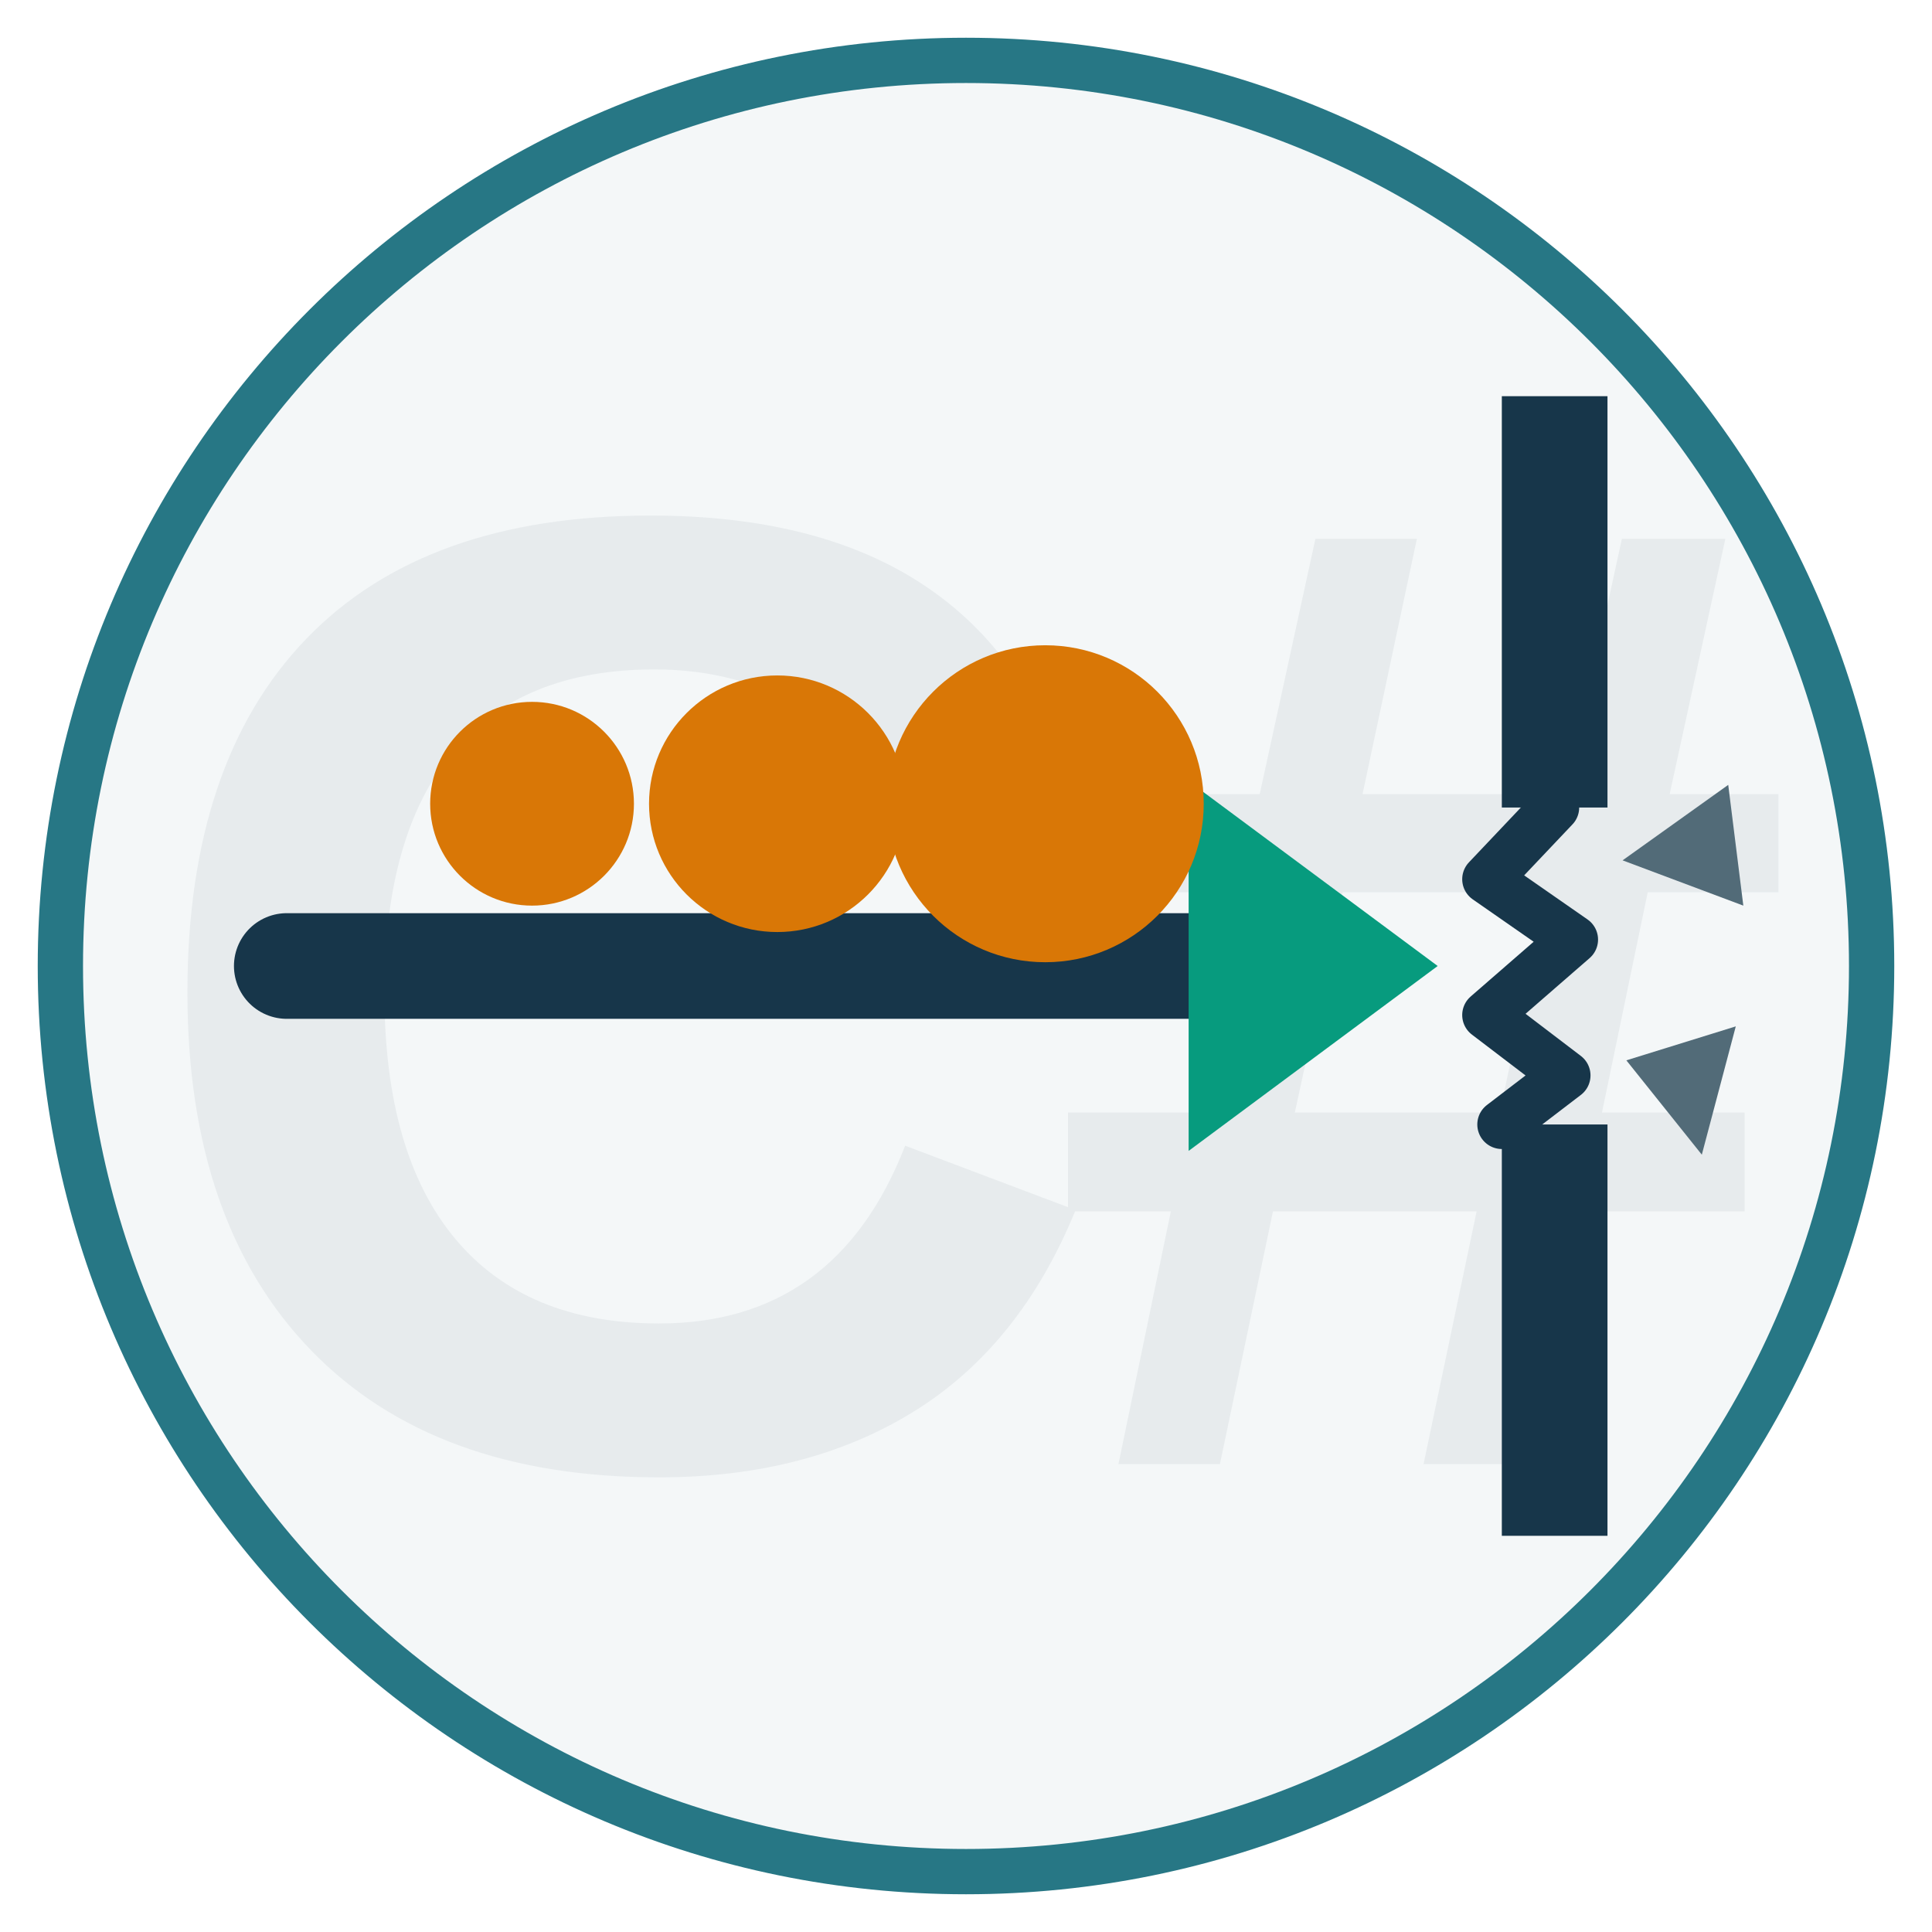
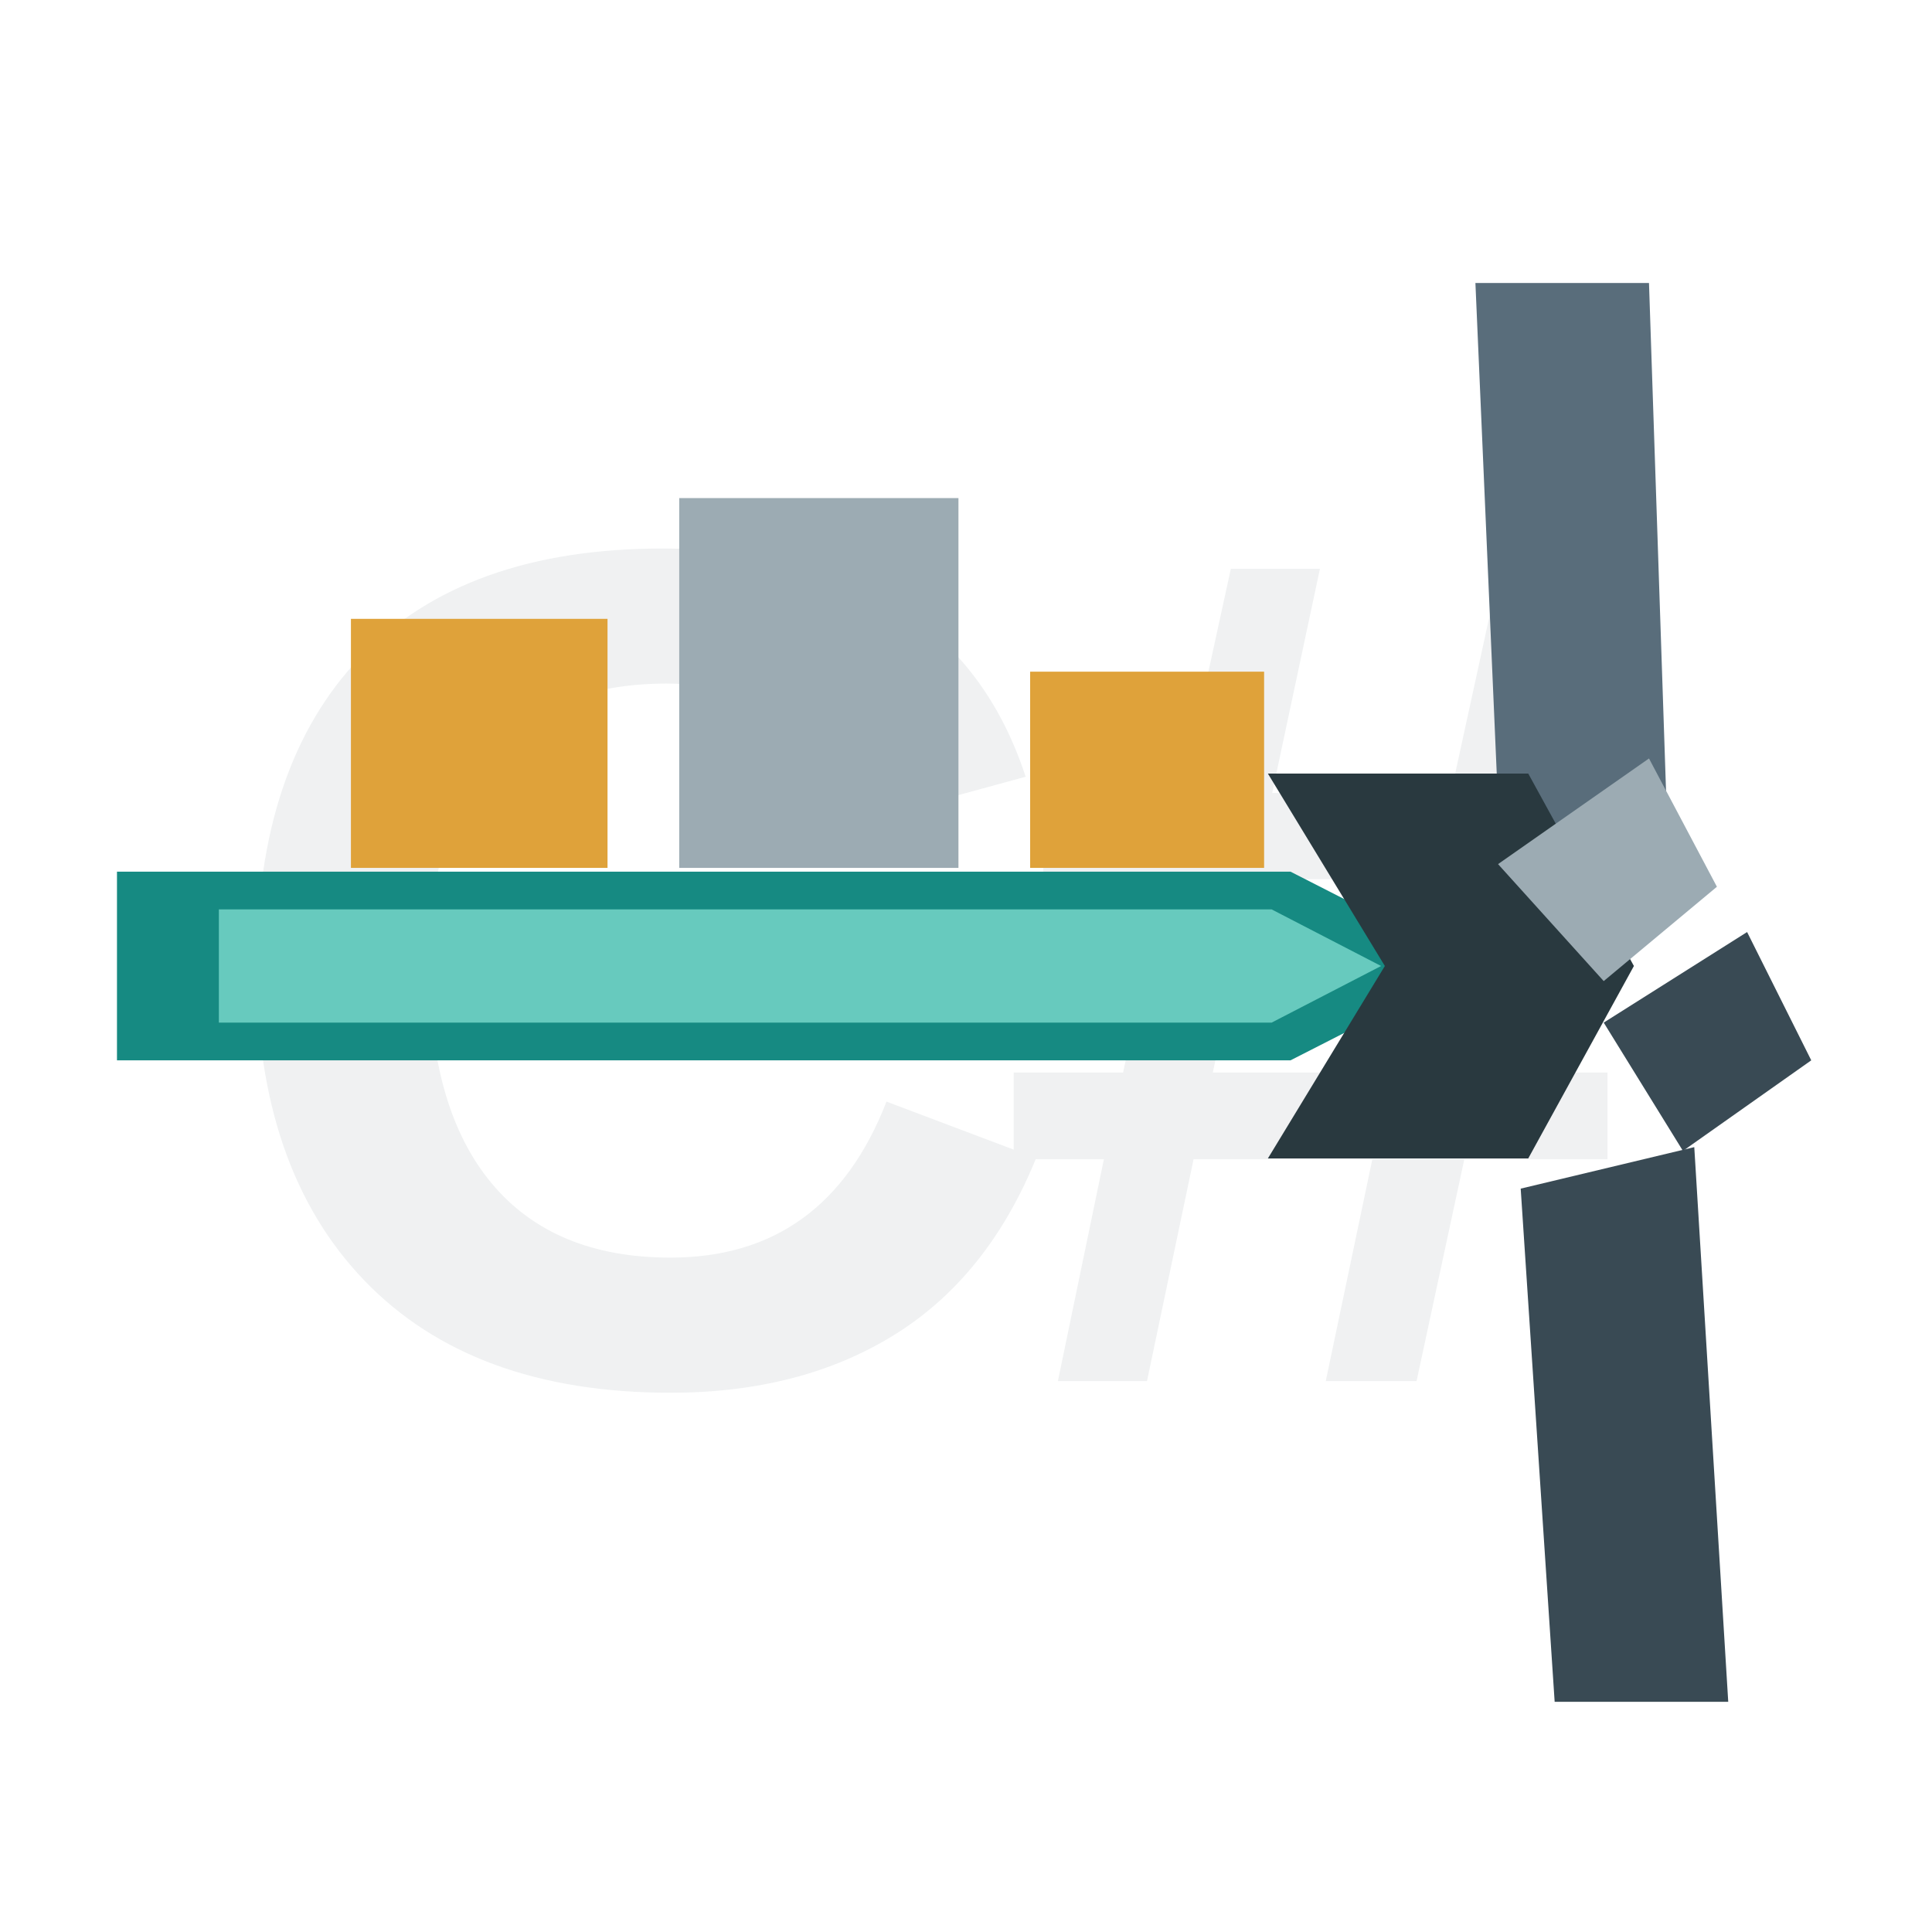
<svg xmlns="http://www.w3.org/2000/svg" viewBox="0 0 512 512" role="img" aria-labelledby="title description">
-   <defs>
-     <clipPath id="badge-clip">
-       <circle cx="256" cy="256" r="232" />
-     </clipPath>
-   </defs>
  <style>
-     :root {
-       color-scheme: light dark;
-     }
- 
-     .badge {
-       fill: #f4f7f8;
-       stroke: #277785;
-     }
- 
-     .badge-fill {
-       fill: #f4f7f8;
-     }
- 
-     .badge-stroke {
-       stroke: #f4f7f8;
-     }
- 
-     .language-mark {
-       fill: #17364a;
-       opacity: 0.06;
-     }
- 
-     .python-upper {
-       fill: #2874a6;
-       opacity: 0.09;
-     }
- 
-     .python-lower {
-       fill: #a77b00;
-       opacity: 0.09;
-     }
- 
-     .python-eye {
-       fill: #f4f7f8;
-     }
- 
-     .accent-fill {
-       fill: #079b7e;
-     }
- 
-     .accent-stroke {
-       stroke: #079b7e;
-     }
- 
-     .solid-fill {
-       fill: #17364a;
-     }
- 
-     .solid-stroke {
-       stroke: #17364a;
-     }
- 
-     .muted-fill {
-       fill: #526b78;
-     }
- 
-     .muted-stroke {
-       stroke: #526b78;
-     }
- 
-     .warm-fill {
-       fill: #d97706;
-     }
- 
-     .warm-stroke {
-       stroke: #d97706;
-     }
- 
+     :root { color-scheme: light dark; }
+     .language-mark { fill: #17323d; opacity: 0.07; } .python-upper { fill: #2874a6; opacity: 0.07; } .python-lower { fill: #aa8108; opacity: 0.07; }
+     .primary { fill: #168a82; } .primary-light { fill: #67cabe; } .primary-shade { fill: #0d655f; }
+     .secondary { fill: #596d7b; } .secondary-light { fill: #9cabb3; } .secondary-shade { fill: #394a54; }
+     .accent { fill: #dfa23a; } .neutral { fill: #29393f; } .shadow { fill: #14262c; opacity: 0.22; }
    @media (prefers-color-scheme: dark) {
-       .badge {
-         fill: #0d2638;
-         stroke: #277785;
-       }
- 
-       .badge-fill {
-         fill: #0d2638;
-       }
- 
-       .badge-stroke {
-         stroke: #0d2638;
-       }
- 
-       .language-mark {
-         fill: #edf2f3;
-         opacity: 0.07;
-       }
- 
-       .python-upper {
-         fill: #79b7df;
-         opacity: 0.1;
-       }
- 
-       .python-lower {
-         fill: #f0c84b;
-         opacity: 0.1;
-       }
- 
-       .python-eye {
-         fill: #0d2638;
-       }
- 
-       .accent-fill {
-         fill: #43d6b1;
-       }
- 
-       .accent-stroke {
-         stroke: #43d6b1;
-       }
- 
-       .solid-fill {
-         fill: #edf2f3;
-       }
- 
-       .solid-stroke {
-         stroke: #edf2f3;
-       }
- 
-       .muted-fill {
-         fill: #8fa2aa;
-       }
- 
-       .muted-stroke {
-         stroke: #8fa2aa;
-       }
- 
-       .warm-fill {
-         fill: #f6b73c;
-       }
- 
-       .warm-stroke {
-         stroke: #f6b73c;
-       }
+       .language-mark { fill: #edf6f3; opacity: 0.08; } .python-upper { fill: #7ec5ed; opacity: 0.08; } .python-lower { fill: #f1ca50; opacity: 0.08; }
+       .primary { fill: #43c7ba; } .primary-light { fill: #87e0d5; } .primary-shade { fill: #20948a; }
+       .secondary { fill: #99abb4; } .secondary-light { fill: #cfd9dc; } .secondary-shade { fill: #687b83; }
+       .accent { fill: #f2c45d; } .neutral { fill: #e5efec; } .shadow { fill: #02090b; opacity: 0.34; }
    }
  </style>
-   <circle class="badge" cx="256" cy="256" r="240" stroke-width="12" />
-   <g clip-path="url(#badge-clip)">
-     <text class="language-mark" x="256" y="388" font-family="Segoe UI, Arial, sans-serif" font-size="360" font-weight="800" letter-spacing="-18" text-anchor="middle" aria-hidden="true">C#</text>
-     <path class="solid-stroke" d="M76 256 H330" fill="none" stroke-width="28" stroke-linecap="round" />
-     <path class="accent-fill" d="M381 256 L315 207 V305 Z" />
-     <circle class="warm-fill" cx="141" cy="213" r="27" />
-     <circle class="warm-fill" cx="206" cy="213" r="34" />
-     <circle class="warm-fill" cx="277" cy="213" r="42" />
-     <path class="solid-fill" d="M398 105 H426 V214 H398 Z M398 298 H426 V407 H398 Z" />
-     <path class="solid-stroke" d="M412 214 L394 233 L417 249 L394 269 L415 285 L398 298" fill="none" stroke-width="13" stroke-linejoin="round" stroke-linecap="round" />
-     <path class="muted-fill" d="M430 228 L458 208 L462 240 Z M431 281 L460 272 L451 306 Z" />
+   <text class="language-mark" x="247" y="366" font-family="Segoe UI, Arial, sans-serif" font-size="316" font-weight="800" letter-spacing="-20" text-anchor="middle" aria-hidden="true">C#</text>
+   <g aria-hidden="true">
+     <path class="secondary" d="M391 75 L437 75 L442 224 L398 236 Z" />
+     <path class="secondary-shade" d="M403 315 L449 304 L458 451 L412 451 Z" />
+     <path class="primary" d="M31 231 L342 231 L391 256 L342 281 L31 281 Z" />
+     <path class="primary-light" d="M58 241 L337 241 L366 256 L337 271 L58 271 Z" />
+     <path class="neutral" d="M336 205 L405 205 L433 256 L405 307 L336 307 L367 256 Z" />
+     <path class="accent" d="M93 164 L161 164 L161 230 L93 230 Z" />
+     <path class="secondary-light" d="M180 132 L254 132 L254 230 L180 230 Z" />
+     <path class="accent" d="M273 178 L335 178 L335 230 L273 230 Z" />
+     <path class="secondary-light" d="M397 229 L437 201 L455 235 L425 260 Z" />
+     <path class="secondary-shade" d="M425 271 L463 247 L480 281 L446 305 Z" />
  </g>
</svg>
